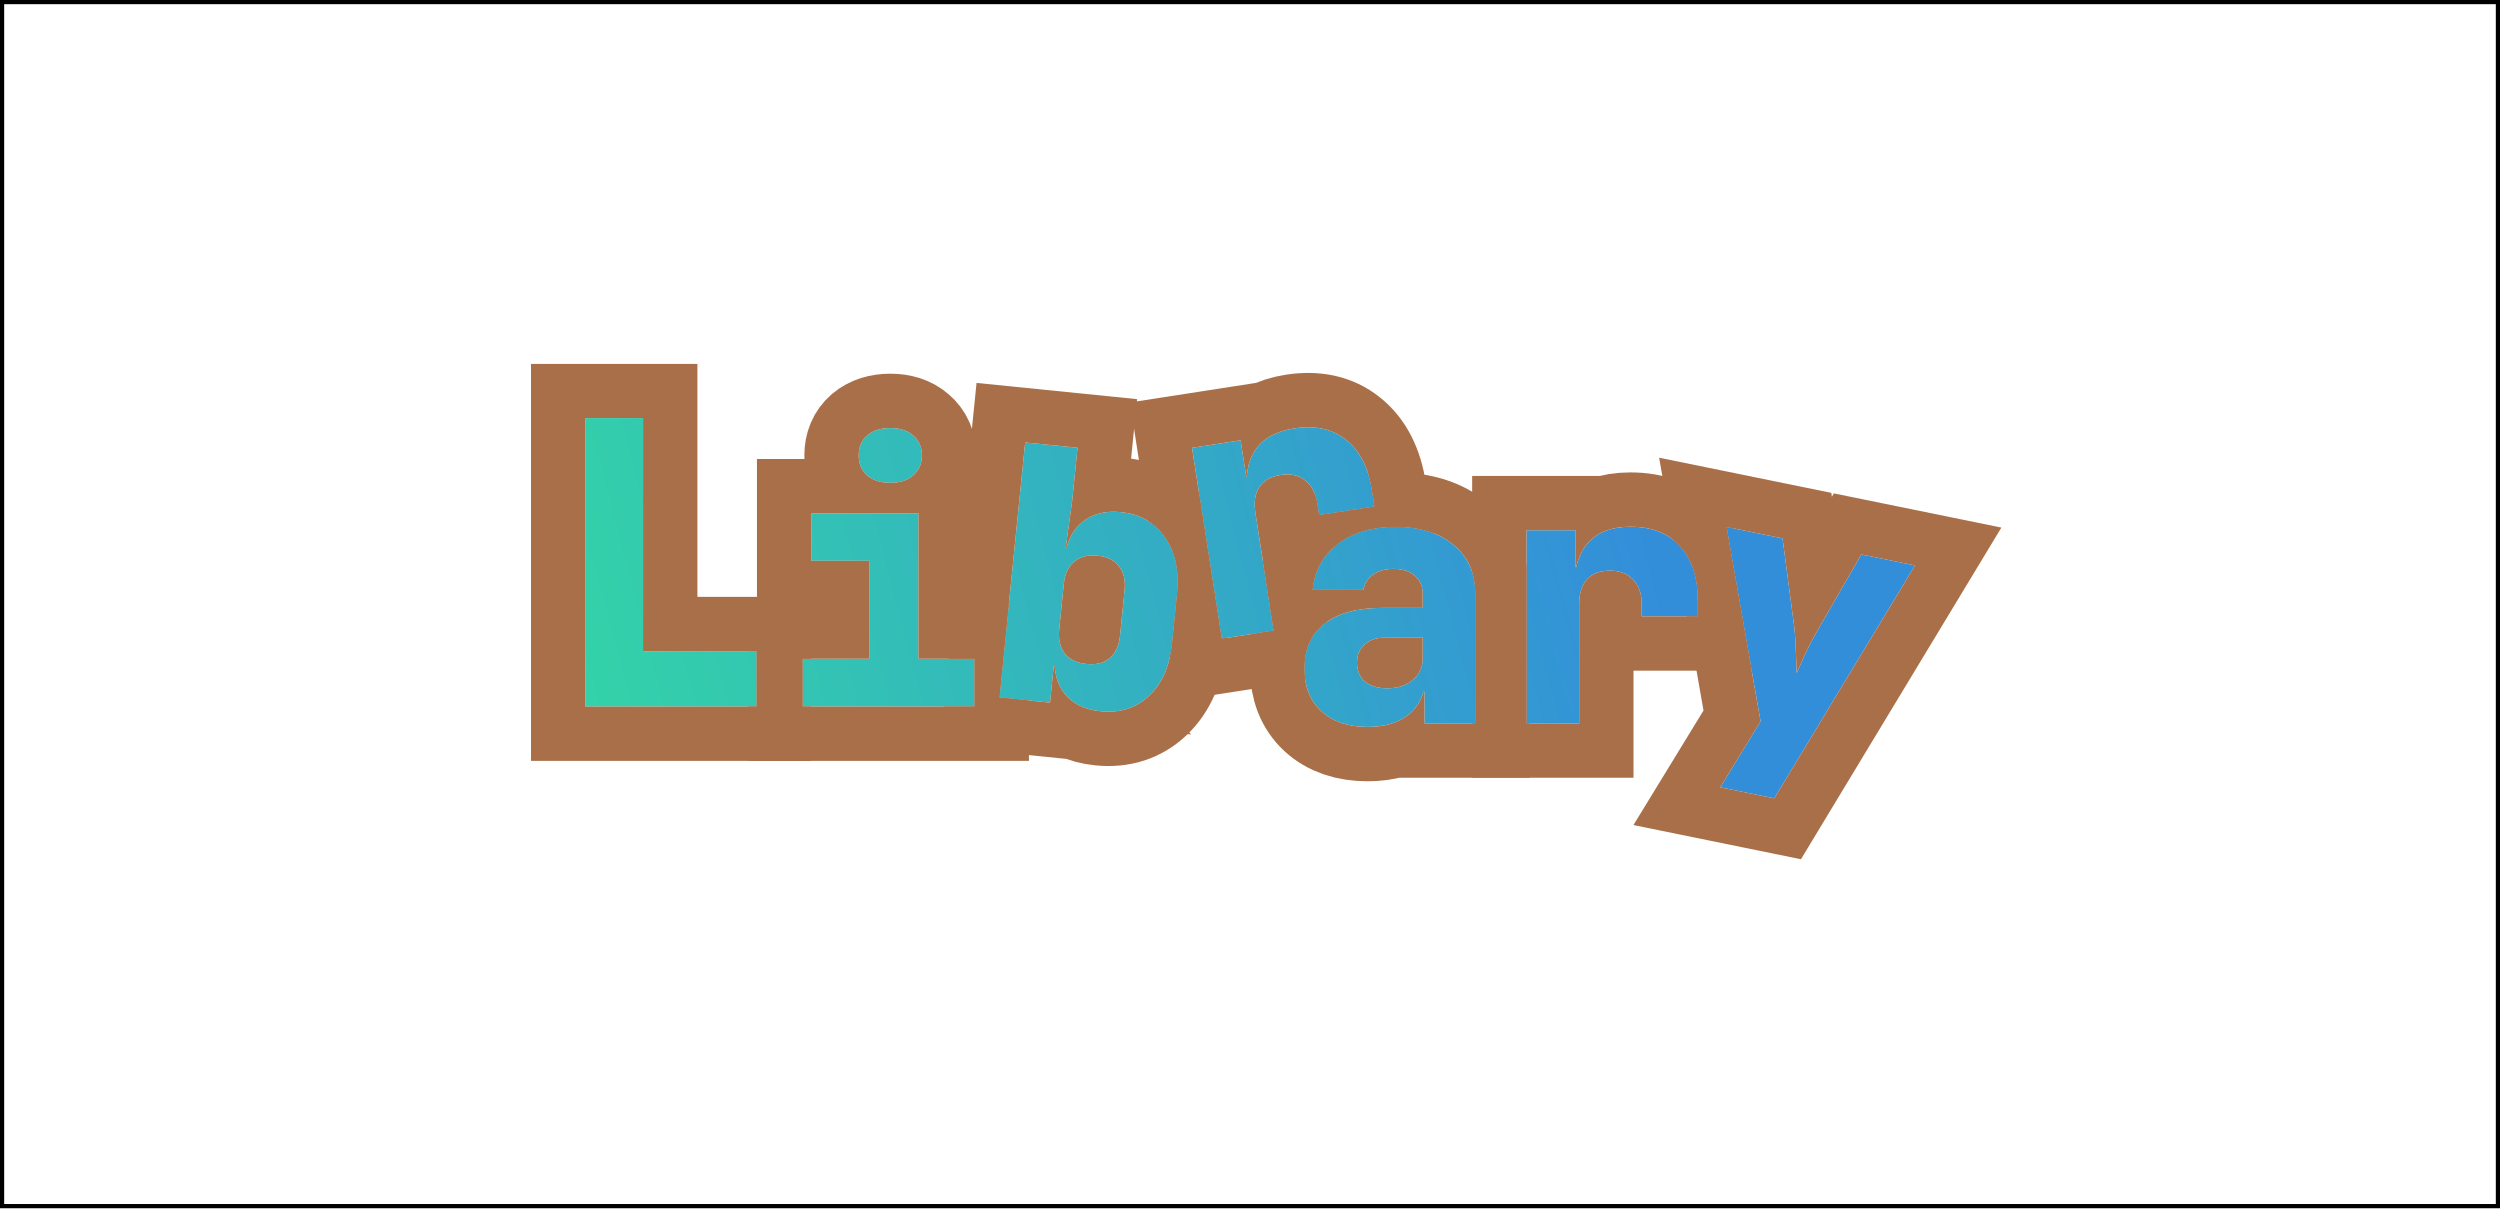
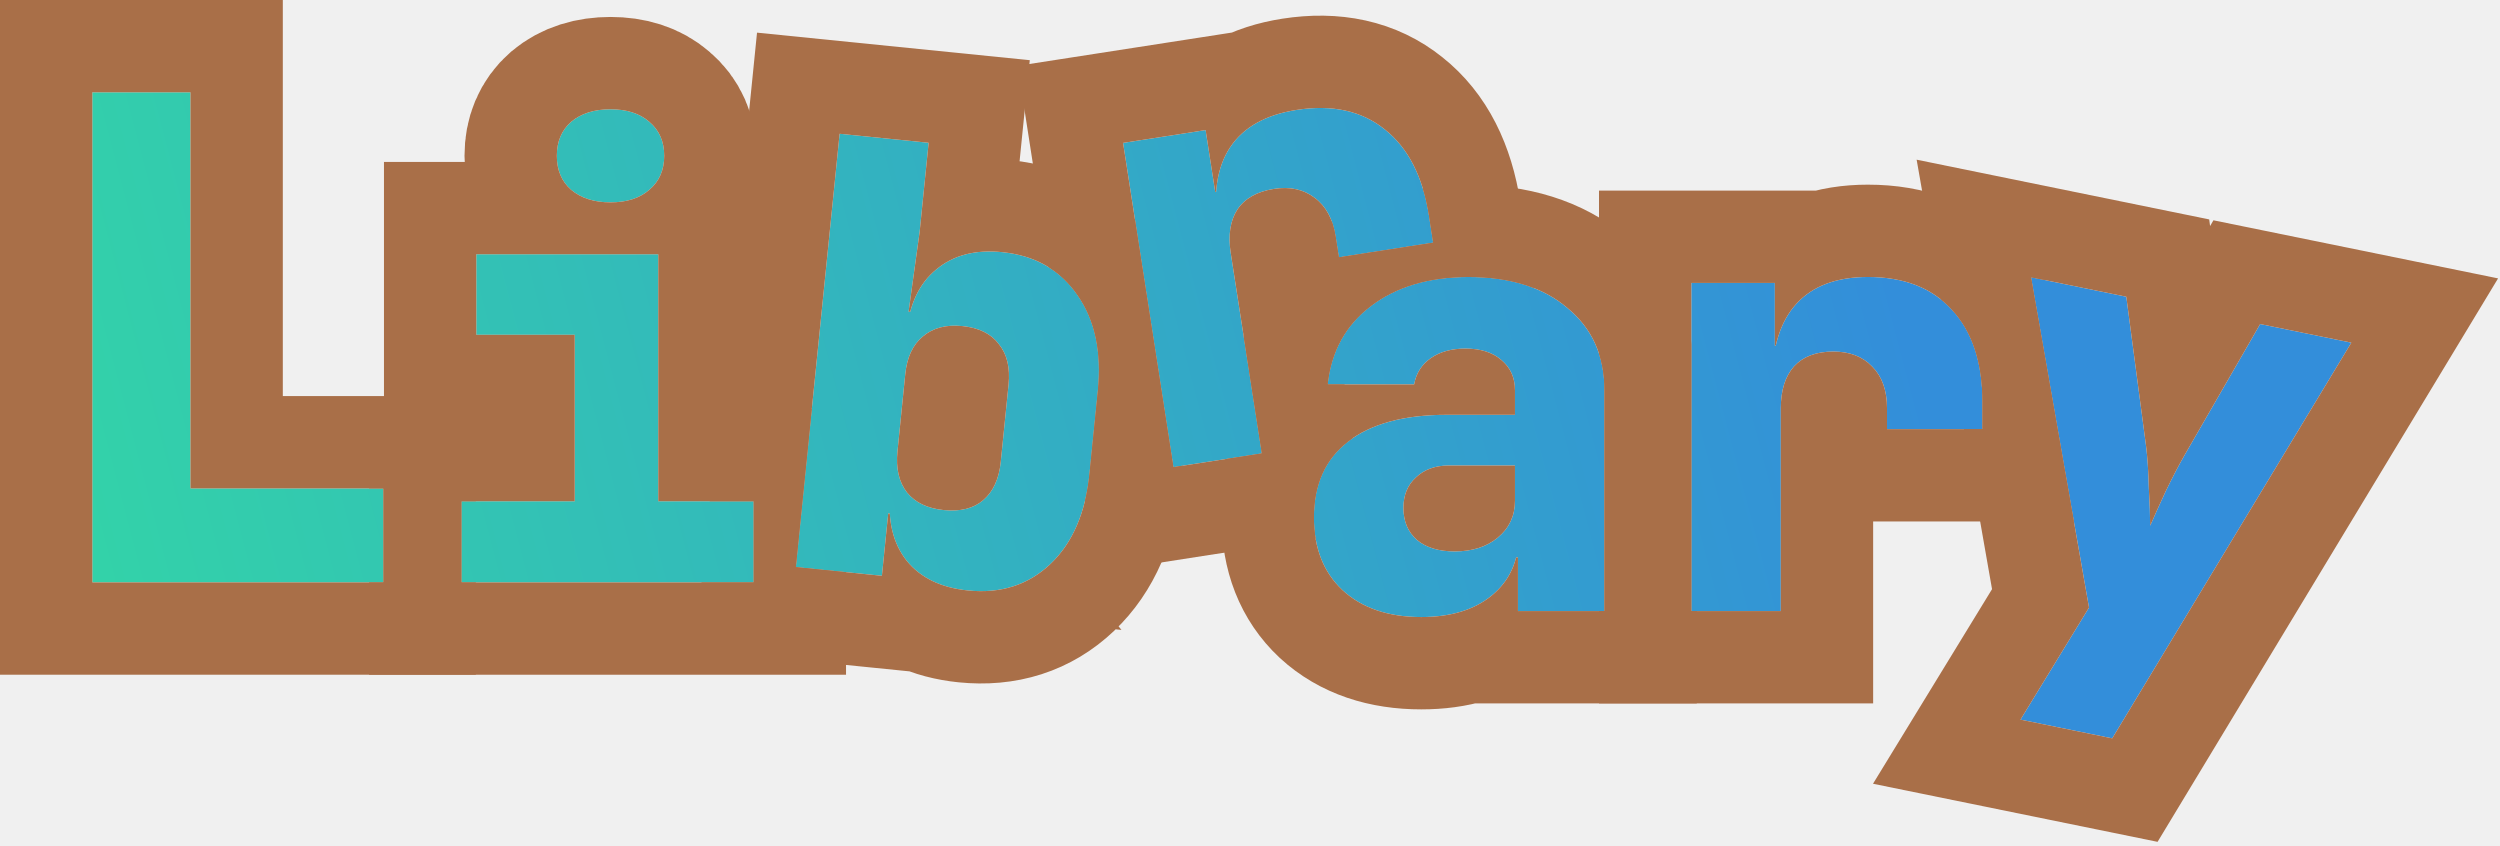
- <svg xmlns="http://www.w3.org/2000/svg" width="598" height="289" viewBox="0 0 598 289" fill="none">
-   <rect x="0.5" y="0.5" width="597" height="288" fill="white" />
-   <rect x="0.5" y="0.5" width="597" height="288" stroke="black" />
-   <mask id="path-2-outside-1_3_194" maskUnits="userSpaceOnUse" x="127" y="87" width="352" height="119" fill="black">
-     <rect fill="white" x="127" y="87" width="352" height="119" />
-     <path d="M411.482 188.322L421.133 172.546L412.968 126.04L426.383 128.779L429.181 149.926C429.372 151.509 429.497 153.42 429.553 155.661C429.676 157.858 429.741 159.643 429.746 161.016C430.289 159.755 431.021 158.132 431.94 156.148C432.926 154.12 433.817 152.416 434.613 151.036L445.23 132.628L458.07 135.249L424.403 190.96L411.482 188.322Z" />
-     <path d="M365.139 173.04V126.84H376.899V135.66H380.091L376.479 141.036C376.479 136.052 377.627 132.3 379.923 129.78C382.219 127.26 385.579 126 390.003 126C395.099 126 399.047 127.54 401.847 130.62C404.703 133.7 406.131 138.04 406.131 143.64V147.42H392.691V144.48C392.691 141.96 391.991 140 390.591 138.6C389.247 137.2 387.427 136.5 385.131 136.5C382.723 136.5 380.875 137.2 379.587 138.6C378.355 140 377.739 141.96 377.739 144.48V173.04H365.139Z" />
-     <path d="M327.12 173.88C322.472 173.88 318.776 172.62 316.032 170.1C313.344 167.58 312 164.164 312 159.852C312 155.204 313.596 151.648 316.788 149.184C320.036 146.664 324.684 145.404 330.732 145.404H340.308V141.96C340.308 140.168 339.664 138.74 338.376 137.676C337.144 136.612 335.464 136.08 333.336 136.08C331.376 136.08 329.752 136.528 328.464 137.424C327.176 138.32 326.392 139.552 326.112 141.12H313.932C314.436 136.472 316.452 132.804 319.98 130.116C323.564 127.372 328.156 126 333.756 126C339.636 126 344.284 127.456 347.7 130.368C351.172 133.224 352.908 137.088 352.908 141.96V173.04H340.728V165.48H338.712L340.812 162.54C340.812 166.012 339.552 168.784 337.032 170.856C334.568 172.872 331.264 173.88 327.12 173.88ZM331.824 164.64C334.288 164.64 336.304 163.996 337.872 162.708C339.496 161.364 340.308 159.628 340.308 157.5V152.544H330.984C329.08 152.544 327.54 153.104 326.364 154.224C325.188 155.288 324.6 156.716 324.6 158.508C324.6 160.412 325.244 161.924 326.532 163.044C327.82 164.108 329.584 164.64 331.824 164.64Z" />
-     <path d="M292.217 152.772L285.129 107.119L296.75 105.315L298.103 114.03L301.257 113.541L298.513 119.407C297.748 114.482 298.307 110.598 300.189 107.756C302.071 104.914 305.198 103.153 309.57 102.474C314.605 101.693 318.743 102.609 321.982 105.223C325.277 107.828 327.354 111.897 328.213 117.431L328.793 121.166L315.512 123.228L315.061 120.323C314.674 117.833 313.682 116.004 312.084 114.835C310.541 113.658 308.635 113.245 306.366 113.597C303.987 113.967 302.268 114.942 301.21 116.523C300.207 118.096 299.899 120.127 300.286 122.617L304.668 150.839L292.217 152.772Z" />
-     <path d="M263.291 170.138C259.503 169.756 256.632 168.368 254.678 165.976C252.73 163.528 251.956 160.326 252.356 156.37L254.985 159.591L252.06 159.295L251.174 168.07L239.056 166.847L245.217 105.837L257.753 107.103L256.487 119.639L254.93 130.88L257.855 131.175L254.634 133.805C255.034 129.849 256.43 126.894 258.822 124.941C261.22 122.931 264.314 122.118 268.102 122.501C272.727 122.968 276.266 124.986 278.72 128.554C281.179 132.067 282.133 136.554 281.582 142.014L280.4 153.714C279.843 159.23 278.009 163.463 274.896 166.414C271.784 169.364 267.916 170.605 263.291 170.138ZM259.876 158.818C262.216 159.054 264.063 158.594 265.419 157.436C266.835 156.228 267.664 154.426 267.906 152.031L269.003 141.166C269.245 138.77 268.79 136.867 267.638 135.456C266.548 133.995 264.832 133.146 262.492 132.91C260.208 132.679 258.357 133.168 256.941 134.375C255.53 135.527 254.703 137.301 254.461 139.697L253.364 150.562C253.122 152.958 253.575 154.889 254.721 156.356C255.873 157.766 257.591 158.587 259.876 158.818Z" />
-     <path d="M191.962 169V157.576H207.922V134.14H194.062V122.8H219.682V157.576H233.122V169H191.962ZM212.962 115.492C210.666 115.492 208.818 114.904 207.418 113.728C206.074 112.552 205.402 110.956 205.402 108.94C205.402 106.924 206.074 105.328 207.418 104.152C208.818 102.976 210.666 102.388 212.962 102.388C215.258 102.388 217.078 102.976 218.422 104.152C219.822 105.328 220.522 106.924 220.522 108.94C220.522 110.956 219.822 112.552 218.422 113.728C217.078 114.904 215.258 115.492 212.962 115.492Z" />
-     <path d="M140 169V100H153.82V155.767H181V169H140Z" />
+ <svg xmlns="http://www.w3.org/2000/svg" width="352" height="119" viewBox="0 0 352 119" fill="none" version="1.1" id="svg36">
+   <mask id="path-2-outside-1_3_194" maskUnits="userSpaceOnUse" x="127" y="87" width="352" height="119" fill="#000000">
+     <rect fill="#ffffff" x="127" y="87" width="352" height="119" id="rect3" />
+     <path d="m 411.482,188.322 9.651,-15.776 -8.165,-46.506 13.415,2.739 2.798,21.147 c 0.191,1.583 0.316,3.494 0.372,5.735 0.123,2.197 0.188,3.982 0.193,5.355 0.543,-1.261 1.275,-2.884 2.194,-4.868 0.986,-2.028 1.877,-3.732 2.673,-5.112 l 10.617,-18.408 12.84,2.621 -33.667,55.711 z" id="path3" />
+     <path d="m 365.139,173.04 v -46.2 h 11.76 v 8.82 h 3.192 l -3.612,5.376 c 0,-4.984 1.148,-8.736 3.444,-11.256 2.296,-2.52 5.656,-3.78 10.08,-3.78 5.096,0 9.044,1.54 11.844,4.62 2.856,3.08 4.284,7.42 4.284,13.02 v 3.78 h -13.44 v -2.94 c 0,-2.52 -0.7,-4.48 -2.1,-5.88 -1.344,-1.4 -3.164,-2.1 -5.46,-2.1 -2.408,0 -4.256,0.7 -5.544,2.1 -1.232,1.4 -1.848,3.36 -1.848,5.88 v 28.56 z" id="path4" />
+     <path d="m 327.12,173.88 c -4.648,0 -8.344,-1.26 -11.088,-3.78 -2.688,-2.52 -4.032,-5.936 -4.032,-10.248 0,-4.648 1.596,-8.204 4.788,-10.668 3.248,-2.52 7.896,-3.78 13.944,-3.78 h 9.576 v -3.444 c 0,-1.792 -0.644,-3.22 -1.932,-4.284 -1.232,-1.064 -2.912,-1.596 -5.04,-1.596 -1.96,0 -3.584,0.448 -4.872,1.344 -1.288,0.896 -2.072,2.128 -2.352,3.696 h -12.18 c 0.504,-4.648 2.52,-8.316 6.048,-11.004 3.584,-2.744 8.176,-4.116 13.776,-4.116 5.88,0 10.528,1.456 13.944,4.368 3.472,2.856 5.208,6.72 5.208,11.592 v 31.08 h -12.18 v -7.56 h -2.016 l 2.1,-2.94 c 0,3.472 -1.26,6.244 -3.78,8.316 -2.464,2.016 -5.768,3.024 -9.912,3.024 z m 4.704,-9.24 c 2.464,0 4.48,-0.644 6.048,-1.932 1.624,-1.344 2.436,-3.08 2.436,-5.208 v -4.956 h -9.324 c -1.904,0 -3.444,0.56 -4.62,1.68 -1.176,1.064 -1.764,2.492 -1.764,4.284 0,1.904 0.644,3.416 1.932,4.536 1.288,1.064 3.052,1.596 5.292,1.596 z" id="path5" />
+     <path d="m 292.217,152.772 -7.088,-45.653 11.621,-1.804 1.353,8.715 3.154,-0.489 -2.744,5.866 c -0.765,-4.925 -0.206,-8.809 1.676,-11.651 1.882,-2.842 5.009,-4.603 9.381,-5.282 5.035,-0.781 9.173,0.135 12.412,2.749 3.295,2.605 5.372,6.674 6.231,12.208 l 0.58,3.735 -13.281,2.062 -0.451,-2.905 c -0.387,-2.49 -1.379,-4.319 -2.977,-5.488 -1.543,-1.177 -3.449,-1.59 -5.718,-1.238 -2.379,0.37 -4.098,1.345 -5.156,2.926 -1.003,1.573 -1.311,3.604 -0.924,6.094 l 4.382,28.222 z" id="path6" />
+     <path d="m 263.291,170.138 c -3.788,-0.382 -6.659,-1.77 -8.613,-4.162 -1.948,-2.448 -2.722,-5.65 -2.322,-9.606 l 2.629,3.221 -2.925,-0.296 -0.886,8.775 -12.118,-1.223 6.161,-61.01 12.536,1.266 -1.266,12.536 -1.557,11.241 2.925,0.295 -3.221,2.63 c 0.4,-3.956 1.796,-6.911 4.188,-8.864 2.398,-2.01 5.492,-2.823 9.28,-2.44 4.625,0.467 8.164,2.485 10.618,6.053 2.459,3.513 3.413,8 2.862,13.46 l -1.182,11.7 c -0.557,5.516 -2.391,9.749 -5.504,12.7 -3.112,2.95 -6.98,4.191 -11.605,3.724 z m -3.415,-11.32 c 2.34,0.236 4.187,-0.224 5.543,-1.382 1.416,-1.208 2.245,-3.01 2.487,-5.405 l 1.097,-10.865 c 0.242,-2.396 -0.213,-4.299 -1.365,-5.71 -1.09,-1.461 -2.806,-2.31 -5.146,-2.546 -2.284,-0.231 -4.135,0.258 -5.551,1.465 -1.411,1.152 -2.238,2.926 -2.48,5.322 l -1.097,10.865 c -0.242,2.396 0.211,4.327 1.357,5.794 1.152,1.41 2.87,2.231 5.155,2.462 z" id="path7" />
+     <path d="m 191.962,169 v -11.424 h 15.96 V 134.14 h -13.86 V 122.8 h 25.62 v 34.776 h 13.44 V 169 Z m 21,-53.508 c -2.296,0 -4.144,-0.588 -5.544,-1.764 -1.344,-1.176 -2.016,-2.772 -2.016,-4.788 0,-2.016 0.672,-3.612 2.016,-4.788 1.4,-1.176 3.248,-1.764 5.544,-1.764 2.296,0 4.116,0.588 5.46,1.764 1.4,1.176 2.1,2.772 2.1,4.788 0,2.016 -0.7,3.612 -2.1,4.788 -1.344,1.176 -3.164,1.764 -5.46,1.764 z" id="path8" />
+     <path d="m 140,169 v -69 h 13.82 v 55.767 H 181 V 169 Z" id="path9" />
  </mask>
-   <path d="M411.482 188.322L421.133 172.546L412.968 126.04L426.383 128.779L429.181 149.926C429.372 151.509 429.497 153.42 429.553 155.661C429.676 157.858 429.741 159.643 429.746 161.016C430.289 159.755 431.021 158.132 431.94 156.148C432.926 154.12 433.817 152.416 434.613 151.036L445.23 132.628L458.07 135.249L424.403 190.96L411.482 188.322Z" fill="url(#paint0_linear_3_194)" />
-   <path d="M365.139 173.04V126.84H376.899V135.66H380.091L376.479 141.036C376.479 136.052 377.627 132.3 379.923 129.78C382.219 127.26 385.579 126 390.003 126C395.099 126 399.047 127.54 401.847 130.62C404.703 133.7 406.131 138.04 406.131 143.64V147.42H392.691V144.48C392.691 141.96 391.991 140 390.591 138.6C389.247 137.2 387.427 136.5 385.131 136.5C382.723 136.5 380.875 137.2 379.587 138.6C378.355 140 377.739 141.96 377.739 144.48V173.04H365.139Z" fill="url(#paint1_linear_3_194)" />
-   <path d="M327.12 173.88C322.472 173.88 318.776 172.62 316.032 170.1C313.344 167.58 312 164.164 312 159.852C312 155.204 313.596 151.648 316.788 149.184C320.036 146.664 324.684 145.404 330.732 145.404H340.308V141.96C340.308 140.168 339.664 138.74 338.376 137.676C337.144 136.612 335.464 136.08 333.336 136.08C331.376 136.08 329.752 136.528 328.464 137.424C327.176 138.32 326.392 139.552 326.112 141.12H313.932C314.436 136.472 316.452 132.804 319.98 130.116C323.564 127.372 328.156 126 333.756 126C339.636 126 344.284 127.456 347.7 130.368C351.172 133.224 352.908 137.088 352.908 141.96V173.04H340.728V165.48H338.712L340.812 162.54C340.812 166.012 339.552 168.784 337.032 170.856C334.568 172.872 331.264 173.88 327.12 173.88ZM331.824 164.64C334.288 164.64 336.304 163.996 337.872 162.708C339.496 161.364 340.308 159.628 340.308 157.5V152.544H330.984C329.08 152.544 327.54 153.104 326.364 154.224C325.188 155.288 324.6 156.716 324.6 158.508C324.6 160.412 325.244 161.924 326.532 163.044C327.82 164.108 329.584 164.64 331.824 164.64Z" fill="url(#paint2_linear_3_194)" />
-   <path d="M292.217 152.772L285.129 107.119L296.75 105.315L298.103 114.03L301.257 113.541L298.513 119.407C297.748 114.482 298.307 110.598 300.189 107.756C302.071 104.914 305.198 103.153 309.57 102.474C314.605 101.693 318.743 102.609 321.982 105.223C325.277 107.828 327.354 111.897 328.213 117.431L328.793 121.166L315.512 123.228L315.061 120.323C314.674 117.833 313.682 116.004 312.084 114.835C310.541 113.658 308.635 113.245 306.366 113.597C303.987 113.967 302.268 114.942 301.21 116.523C300.207 118.096 299.899 120.127 300.286 122.617L304.668 150.839L292.217 152.772Z" fill="url(#paint3_linear_3_194)" />
-   <path d="M263.291 170.138C259.503 169.756 256.632 168.368 254.678 165.976C252.73 163.528 251.956 160.326 252.356 156.37L254.985 159.591L252.06 159.295L251.174 168.07L239.056 166.847L245.217 105.837L257.753 107.103L256.487 119.639L254.93 130.88L257.855 131.175L254.634 133.805C255.034 129.849 256.43 126.894 258.822 124.941C261.22 122.931 264.314 122.118 268.102 122.501C272.727 122.968 276.266 124.986 278.72 128.554C281.179 132.067 282.133 136.554 281.582 142.014L280.4 153.714C279.843 159.23 278.009 163.463 274.896 166.414C271.784 169.364 267.916 170.605 263.291 170.138ZM259.876 158.818C262.216 159.054 264.063 158.594 265.419 157.436C266.835 156.228 267.664 154.426 267.906 152.031L269.003 141.166C269.245 138.77 268.79 136.867 267.638 135.456C266.548 133.995 264.832 133.146 262.492 132.91C260.208 132.679 258.357 133.168 256.941 134.375C255.53 135.527 254.703 137.301 254.461 139.697L253.364 150.562C253.122 152.958 253.575 154.889 254.721 156.356C255.873 157.766 257.591 158.587 259.876 158.818Z" fill="url(#paint4_linear_3_194)" />
-   <path d="M191.962 169V157.576H207.922V134.14H194.062V122.8H219.682V157.576H233.122V169H191.962ZM212.962 115.492C210.666 115.492 208.818 114.904 207.418 113.728C206.074 112.552 205.402 110.956 205.402 108.94C205.402 106.924 206.074 105.328 207.418 104.152C208.818 102.976 210.666 102.388 212.962 102.388C215.258 102.388 217.078 102.976 218.422 104.152C219.822 105.328 220.522 106.924 220.522 108.94C220.522 110.956 219.822 112.552 218.422 113.728C217.078 114.904 215.258 115.492 212.962 115.492Z" fill="url(#paint5_linear_3_194)" />
-   <path d="M140 169V100H153.82V155.767H181V169H140Z" fill="url(#paint6_linear_3_194)" />
-   <path d="M411.482 188.322L421.133 172.546L412.968 126.04L426.383 128.779L429.181 149.926C429.372 151.509 429.497 153.42 429.553 155.661C429.676 157.858 429.741 159.643 429.746 161.016C430.289 159.755 431.021 158.132 431.94 156.148C432.926 154.12 433.817 152.416 434.613 151.036L445.23 132.628L458.07 135.249L424.403 190.96L411.482 188.322Z" stroke="#A96F48" stroke-width="26" mask="url(#path-2-outside-1_3_194)" />
-   <path d="M365.139 173.04V126.84H376.899V135.66H380.091L376.479 141.036C376.479 136.052 377.627 132.3 379.923 129.78C382.219 127.26 385.579 126 390.003 126C395.099 126 399.047 127.54 401.847 130.62C404.703 133.7 406.131 138.04 406.131 143.64V147.42H392.691V144.48C392.691 141.96 391.991 140 390.591 138.6C389.247 137.2 387.427 136.5 385.131 136.5C382.723 136.5 380.875 137.2 379.587 138.6C378.355 140 377.739 141.96 377.739 144.48V173.04H365.139Z" stroke="#A96F48" stroke-width="26" mask="url(#path-2-outside-1_3_194)" />
-   <path d="M327.12 173.88C322.472 173.88 318.776 172.62 316.032 170.1C313.344 167.58 312 164.164 312 159.852C312 155.204 313.596 151.648 316.788 149.184C320.036 146.664 324.684 145.404 330.732 145.404H340.308V141.96C340.308 140.168 339.664 138.74 338.376 137.676C337.144 136.612 335.464 136.08 333.336 136.08C331.376 136.08 329.752 136.528 328.464 137.424C327.176 138.32 326.392 139.552 326.112 141.12H313.932C314.436 136.472 316.452 132.804 319.98 130.116C323.564 127.372 328.156 126 333.756 126C339.636 126 344.284 127.456 347.7 130.368C351.172 133.224 352.908 137.088 352.908 141.96V173.04H340.728V165.48H338.712L340.812 162.54C340.812 166.012 339.552 168.784 337.032 170.856C334.568 172.872 331.264 173.88 327.12 173.88ZM331.824 164.64C334.288 164.64 336.304 163.996 337.872 162.708C339.496 161.364 340.308 159.628 340.308 157.5V152.544H330.984C329.08 152.544 327.54 153.104 326.364 154.224C325.188 155.288 324.6 156.716 324.6 158.508C324.6 160.412 325.244 161.924 326.532 163.044C327.82 164.108 329.584 164.64 331.824 164.64Z" stroke="#A96F48" stroke-width="26" mask="url(#path-2-outside-1_3_194)" />
-   <path d="M292.217 152.772L285.129 107.119L296.75 105.315L298.103 114.03L301.257 113.541L298.513 119.407C297.748 114.482 298.307 110.598 300.189 107.756C302.071 104.914 305.198 103.153 309.57 102.474C314.605 101.693 318.743 102.609 321.982 105.223C325.277 107.828 327.354 111.897 328.213 117.431L328.793 121.166L315.512 123.228L315.061 120.323C314.674 117.833 313.682 116.004 312.084 114.835C310.541 113.658 308.635 113.245 306.366 113.597C303.987 113.967 302.268 114.942 301.21 116.523C300.207 118.096 299.899 120.127 300.286 122.617L304.668 150.839L292.217 152.772Z" stroke="#A96F48" stroke-width="26" mask="url(#path-2-outside-1_3_194)" />
-   <path d="M263.291 170.138C259.503 169.756 256.632 168.368 254.678 165.976C252.73 163.528 251.956 160.326 252.356 156.37L254.985 159.591L252.06 159.295L251.174 168.07L239.056 166.847L245.217 105.837L257.753 107.103L256.487 119.639L254.93 130.88L257.855 131.175L254.634 133.805C255.034 129.849 256.43 126.894 258.822 124.941C261.22 122.931 264.314 122.118 268.102 122.501C272.727 122.968 276.266 124.986 278.72 128.554C281.179 132.067 282.133 136.554 281.582 142.014L280.4 153.714C279.843 159.23 278.009 163.463 274.896 166.414C271.784 169.364 267.916 170.605 263.291 170.138ZM259.876 158.818C262.216 159.054 264.063 158.594 265.419 157.436C266.835 156.228 267.664 154.426 267.906 152.031L269.003 141.166C269.245 138.77 268.79 136.867 267.638 135.456C266.548 133.995 264.832 133.146 262.492 132.91C260.208 132.679 258.357 133.168 256.941 134.375C255.53 135.527 254.703 137.301 254.461 139.697L253.364 150.562C253.122 152.958 253.575 154.889 254.721 156.356C255.873 157.766 257.591 158.587 259.876 158.818Z" stroke="#A96F48" stroke-width="26" mask="url(#path-2-outside-1_3_194)" />
-   <path d="M191.962 169V157.576H207.922V134.14H194.062V122.8H219.682V157.576H233.122V169H191.962ZM212.962 115.492C210.666 115.492 208.818 114.904 207.418 113.728C206.074 112.552 205.402 110.956 205.402 108.94C205.402 106.924 206.074 105.328 207.418 104.152C208.818 102.976 210.666 102.388 212.962 102.388C215.258 102.388 217.078 102.976 218.422 104.152C219.822 105.328 220.522 106.924 220.522 108.94C220.522 110.956 219.822 112.552 218.422 113.728C217.078 114.904 215.258 115.492 212.962 115.492Z" stroke="#A96F48" stroke-width="26" mask="url(#path-2-outside-1_3_194)" />
-   <path d="M140 169V100H153.82V155.767H181V169H140Z" stroke="#A96F48" stroke-width="26" mask="url(#path-2-outside-1_3_194)" />
-   <defs>
-     <linearGradient id="paint0_linear_3_194" x1="133.728" y1="198.777" x2="451" y2="115.5" gradientUnits="userSpaceOnUse">
-       <stop stop-color="#33D6A6" />
-       <stop offset="0.823" stop-color="#338EDA" />
+   <path d="m 284.482,101.322 9.651,-15.776 -8.165,-46.506 13.415,2.739 2.798,21.147 c 0.191,1.583 0.316,3.494 0.372,5.735 0.123,2.197 0.188,3.982 0.193,5.355 0.543,-1.261 1.275,-2.884 2.194,-4.868 0.986,-2.028 1.877,-3.732 2.673,-5.112 l 10.617,-18.408 12.84,2.621 -33.667,55.711 z" fill="url(#paint0_linear_3_194)" id="path10" style="fill:url(#paint0_linear_3_194)" />
+   <path d="m 238.139,86.04 v -46.2 h 11.76 v 8.82 h 3.192 l -3.612,5.376 c 0,-4.984 1.148,-8.736 3.444,-11.256 2.296,-2.52 5.656,-3.78 10.08,-3.78 5.096,0 9.044,1.54 11.844,4.62 2.856,3.08 4.284,7.42 4.284,13.02 v 3.78 h -13.44 v -2.94 c 0,-2.52 -0.7,-4.48 -2.1,-5.88 -1.344,-1.4 -3.164,-2.1 -5.46,-2.1 -2.408,0 -4.256,0.7 -5.544,2.1 -1.232,1.4 -1.848,3.36 -1.848,5.88 v 28.56 z" fill="url(#paint1_linear_3_194)" id="path11" style="fill:url(#paint1_linear_3_194)" />
+   <path d="m 200.12,86.88 c -4.648,0 -8.344,-1.26 -11.088,-3.78 C 186.344,80.58 185,77.164 185,72.852 c 0,-4.648 1.596,-8.204 4.788,-10.668 3.248,-2.52 7.896,-3.78 13.944,-3.78 h 9.576 V 54.96 c 0,-1.792 -0.644,-3.22 -1.932,-4.284 -1.232,-1.064 -2.912,-1.596 -5.04,-1.596 -1.96,0 -3.584,0.448 -4.872,1.344 -1.288,0.896 -2.072,2.128 -2.352,3.696 h -12.18 c 0.504,-4.648 2.52,-8.316 6.048,-11.004 3.584,-2.744 8.176,-4.116 13.776,-4.116 5.88,0 10.528,1.456 13.944,4.368 3.472,2.856 5.208,6.72 5.208,11.592 v 31.08 h -12.18 v -7.56 h -2.016 l 2.1,-2.94 c 0,3.472 -1.26,6.244 -3.78,8.316 -2.464,2.016 -5.768,3.024 -9.912,3.024 z m 4.704,-9.24 c 2.464,0 4.48,-0.644 6.048,-1.932 1.624,-1.344 2.436,-3.08 2.436,-5.208 v -4.956 h -9.324 c -1.904,0 -3.444,0.56 -4.62,1.68 -1.176,1.064 -1.764,2.492 -1.764,4.284 0,1.904 0.644,3.416 1.932,4.536 1.288,1.064 3.052,1.596 5.292,1.596 z" fill="url(#paint2_linear_3_194)" id="path12" style="fill:url(#paint2_linear_3_194)" />
+   <path d="m 165.217,65.772 -7.088,-45.653 11.621,-1.804 1.353,8.715 3.154,-0.489 -2.744,5.866 c -0.765,-4.925 -0.206,-8.809 1.676,-11.651 1.882,-2.842 5.009,-4.603 9.381,-5.282 5.035,-0.781 9.173,0.135 12.412,2.749 3.295,2.605 5.372,6.674 6.231,12.208 l 0.58,3.735 -13.281,2.062 -0.451,-2.905 c -0.387,-2.49 -1.379,-4.319 -2.977,-5.488 -1.543,-1.177 -3.449,-1.59 -5.718,-1.238 -2.379,0.37 -4.098,1.345 -5.156,2.926 -1.003,1.573 -1.311,3.604 -0.924,6.094 l 4.382,28.222 z" fill="url(#paint3_linear_3_194)" id="path13" style="fill:url(#paint3_linear_3_194)" />
+   <path d="m 136.291,83.138 c -3.788,-0.382 -6.659,-1.77 -8.613,-4.162 -1.948,-2.448 -2.722,-5.65 -2.322,-9.606 l 2.629,3.221 -2.925,-0.296 -0.886,8.775 -12.118,-1.223 6.161,-61.01 12.536,1.266 -1.266,12.536 -1.557,11.241 2.925,0.295 -3.221,2.63 c 0.4,-3.956 1.796,-6.911 4.188,-8.864 2.398,-2.01 5.492,-2.823 9.28,-2.44 4.625,0.467 8.164,2.485 10.618,6.053 2.459,3.513 3.413,8 2.862,13.46 l -1.182,11.7 c -0.557,5.516 -2.391,9.749 -5.504,12.7 -3.112,2.95 -6.98,4.191 -11.605,3.724 z m -3.415,-11.32 c 2.34,0.236 4.187,-0.224 5.543,-1.382 1.416,-1.208 2.245,-3.01 2.487,-5.405 l 1.097,-10.865 c 0.242,-2.396 -0.213,-4.299 -1.365,-5.71 -1.09,-1.461 -2.806,-2.31 -5.146,-2.546 -2.284,-0.231 -4.135,0.258 -5.551,1.465 -1.411,1.152 -2.238,2.926 -2.48,5.322 l -1.097,10.865 c -0.242,2.396 0.211,4.327 1.357,5.794 1.152,1.41 2.87,2.231 5.155,2.462 z" fill="url(#paint4_linear_3_194)" id="path14" style="fill:url(#paint4_linear_3_194)" />
+   <path d="M 64.962,82 V 70.576 h 15.96 V 47.14 H 67.062 V 35.8 h 25.62 v 34.776 h 13.44 V 82 Z m 21,-53.508 c -2.296,0 -4.144,-0.588 -5.544,-1.764 -1.344,-1.176 -2.016,-2.772 -2.016,-4.788 0,-2.016 0.672,-3.612 2.016,-4.788 1.4,-1.176 3.248,-1.764 5.544,-1.764 2.296,0 4.116,0.588 5.46,1.764 1.4,1.176 2.1,2.772 2.1,4.788 0,2.016 -0.7,3.612 -2.1,4.788 -1.344,1.176 -3.164,1.764 -5.46,1.764 z" fill="url(#paint5_linear_3_194)" id="path15" style="fill:url(#paint5_linear_3_194)" />
+   <path d="M 13,82 V 13 H 26.82 V 68.767 H 54 V 82 Z" fill="url(#paint6_linear_3_194)" id="path16" style="fill:url(#paint6_linear_3_194)" />
+   <path d="m 411.482,188.322 9.651,-15.776 -8.165,-46.506 13.415,2.739 2.798,21.147 c 0.191,1.583 0.316,3.494 0.372,5.735 0.123,2.197 0.188,3.982 0.193,5.355 0.543,-1.261 1.275,-2.884 2.194,-4.868 0.986,-2.028 1.877,-3.732 2.673,-5.112 l 10.617,-18.408 12.84,2.621 -33.667,55.711 z" stroke="#a96f48" stroke-width="26" mask="url(#path-2-outside-1_3_194)" id="path17" transform="translate(-127,-87)" />
+   <path d="m 365.139,173.04 v -46.2 h 11.76 v 8.82 h 3.192 l -3.612,5.376 c 0,-4.984 1.148,-8.736 3.444,-11.256 2.296,-2.52 5.656,-3.78 10.08,-3.78 5.096,0 9.044,1.54 11.844,4.62 2.856,3.08 4.284,7.42 4.284,13.02 v 3.78 h -13.44 v -2.94 c 0,-2.52 -0.7,-4.48 -2.1,-5.88 -1.344,-1.4 -3.164,-2.1 -5.46,-2.1 -2.408,0 -4.256,0.7 -5.544,2.1 -1.232,1.4 -1.848,3.36 -1.848,5.88 v 28.56 z" stroke="#a96f48" stroke-width="26" mask="url(#path-2-outside-1_3_194)" id="path18" transform="translate(-127,-87)" />
+   <path d="m 327.12,173.88 c -4.648,0 -8.344,-1.26 -11.088,-3.78 -2.688,-2.52 -4.032,-5.936 -4.032,-10.248 0,-4.648 1.596,-8.204 4.788,-10.668 3.248,-2.52 7.896,-3.78 13.944,-3.78 h 9.576 v -3.444 c 0,-1.792 -0.644,-3.22 -1.932,-4.284 -1.232,-1.064 -2.912,-1.596 -5.04,-1.596 -1.96,0 -3.584,0.448 -4.872,1.344 -1.288,0.896 -2.072,2.128 -2.352,3.696 h -12.18 c 0.504,-4.648 2.52,-8.316 6.048,-11.004 3.584,-2.744 8.176,-4.116 13.776,-4.116 5.88,0 10.528,1.456 13.944,4.368 3.472,2.856 5.208,6.72 5.208,11.592 v 31.08 h -12.18 v -7.56 h -2.016 l 2.1,-2.94 c 0,3.472 -1.26,6.244 -3.78,8.316 -2.464,2.016 -5.768,3.024 -9.912,3.024 z m 4.704,-9.24 c 2.464,0 4.48,-0.644 6.048,-1.932 1.624,-1.344 2.436,-3.08 2.436,-5.208 v -4.956 h -9.324 c -1.904,0 -3.444,0.56 -4.62,1.68 -1.176,1.064 -1.764,2.492 -1.764,4.284 0,1.904 0.644,3.416 1.932,4.536 1.288,1.064 3.052,1.596 5.292,1.596 z" stroke="#a96f48" stroke-width="26" mask="url(#path-2-outside-1_3_194)" id="path19" transform="translate(-127,-87)" />
+   <path d="m 292.217,152.772 -7.088,-45.653 11.621,-1.804 1.353,8.715 3.154,-0.489 -2.744,5.866 c -0.765,-4.925 -0.206,-8.809 1.676,-11.651 1.882,-2.842 5.009,-4.603 9.381,-5.282 5.035,-0.781 9.173,0.135 12.412,2.749 3.295,2.605 5.372,6.674 6.231,12.208 l 0.58,3.735 -13.281,2.062 -0.451,-2.905 c -0.387,-2.49 -1.379,-4.319 -2.977,-5.488 -1.543,-1.177 -3.449,-1.59 -5.718,-1.238 -2.379,0.37 -4.098,1.345 -5.156,2.926 -1.003,1.573 -1.311,3.604 -0.924,6.094 l 4.382,28.222 z" stroke="#a96f48" stroke-width="26" mask="url(#path-2-outside-1_3_194)" id="path20" transform="translate(-127,-87)" />
+   <path d="m 263.291,170.138 c -3.788,-0.382 -6.659,-1.77 -8.613,-4.162 -1.948,-2.448 -2.722,-5.65 -2.322,-9.606 l 2.629,3.221 -2.925,-0.296 -0.886,8.775 -12.118,-1.223 6.161,-61.01 12.536,1.266 -1.266,12.536 -1.557,11.241 2.925,0.295 -3.221,2.63 c 0.4,-3.956 1.796,-6.911 4.188,-8.864 2.398,-2.01 5.492,-2.823 9.28,-2.44 4.625,0.467 8.164,2.485 10.618,6.053 2.459,3.513 3.413,8 2.862,13.46 l -1.182,11.7 c -0.557,5.516 -2.391,9.749 -5.504,12.7 -3.112,2.95 -6.98,4.191 -11.605,3.724 z m -3.415,-11.32 c 2.34,0.236 4.187,-0.224 5.543,-1.382 1.416,-1.208 2.245,-3.01 2.487,-5.405 l 1.097,-10.865 c 0.242,-2.396 -0.213,-4.299 -1.365,-5.71 -1.09,-1.461 -2.806,-2.31 -5.146,-2.546 -2.284,-0.231 -4.135,0.258 -5.551,1.465 -1.411,1.152 -2.238,2.926 -2.48,5.322 l -1.097,10.865 c -0.242,2.396 0.211,4.327 1.357,5.794 1.152,1.41 2.87,2.231 5.155,2.462 z" stroke="#a96f48" stroke-width="26" mask="url(#path-2-outside-1_3_194)" id="path21" transform="translate(-127,-87)" />
+   <path d="m 191.962,169 v -11.424 h 15.96 V 134.14 h -13.86 V 122.8 h 25.62 v 34.776 h 13.44 V 169 Z m 21,-53.508 c -2.296,0 -4.144,-0.588 -5.544,-1.764 -1.344,-1.176 -2.016,-2.772 -2.016,-4.788 0,-2.016 0.672,-3.612 2.016,-4.788 1.4,-1.176 3.248,-1.764 5.544,-1.764 2.296,0 4.116,0.588 5.46,1.764 1.4,1.176 2.1,2.772 2.1,4.788 0,2.016 -0.7,3.612 -2.1,4.788 -1.344,1.176 -3.164,1.764 -5.46,1.764 z" stroke="#a96f48" stroke-width="26" mask="url(#path-2-outside-1_3_194)" id="path22" transform="translate(-127,-87)" />
+   <path d="m 140,169 v -69 h 13.82 v 55.767 H 181 V 169 Z" stroke="#a96f48" stroke-width="26" mask="url(#path-2-outside-1_3_194)" id="path23" transform="translate(-127,-87)" />
+   <defs id="defs36">
+     <linearGradient id="paint0_linear_3_194" x1="133.728" y1="198.777" x2="451" y2="115.5" gradientUnits="userSpaceOnUse" gradientTransform="translate(-127,-87)">
+       <stop stop-color="#33D6A6" id="stop23" />
+       <stop offset="0.823" stop-color="#338EDA" id="stop24" />
    </linearGradient>
-     <linearGradient id="paint1_linear_3_194" x1="133.728" y1="198.777" x2="451" y2="115.5" gradientUnits="userSpaceOnUse">
-       <stop stop-color="#33D6A6" />
-       <stop offset="0.823" stop-color="#338EDA" />
+     <linearGradient id="paint1_linear_3_194" x1="133.728" y1="198.777" x2="451" y2="115.5" gradientUnits="userSpaceOnUse" gradientTransform="translate(-127,-87)">
+       <stop stop-color="#33D6A6" id="stop25" />
+       <stop offset="0.823" stop-color="#338EDA" id="stop26" />
    </linearGradient>
-     <linearGradient id="paint2_linear_3_194" x1="133.728" y1="198.777" x2="451" y2="115.5" gradientUnits="userSpaceOnUse">
-       <stop stop-color="#33D6A6" />
-       <stop offset="0.823" stop-color="#338EDA" />
+     <linearGradient id="paint2_linear_3_194" x1="133.728" y1="198.777" x2="451" y2="115.5" gradientUnits="userSpaceOnUse" gradientTransform="translate(-127,-87)">
+       <stop stop-color="#33D6A6" id="stop27" />
+       <stop offset="0.823" stop-color="#338EDA" id="stop28" />
    </linearGradient>
-     <linearGradient id="paint3_linear_3_194" x1="133.728" y1="198.777" x2="451" y2="115.5" gradientUnits="userSpaceOnUse">
-       <stop stop-color="#33D6A6" />
-       <stop offset="0.823" stop-color="#338EDA" />
+     <linearGradient id="paint3_linear_3_194" x1="133.728" y1="198.777" x2="451" y2="115.5" gradientUnits="userSpaceOnUse" gradientTransform="translate(-127,-87)">
+       <stop stop-color="#33D6A6" id="stop29" />
+       <stop offset="0.823" stop-color="#338EDA" id="stop30" />
    </linearGradient>
-     <linearGradient id="paint4_linear_3_194" x1="133.728" y1="198.777" x2="451" y2="115.5" gradientUnits="userSpaceOnUse">
-       <stop stop-color="#33D6A6" />
-       <stop offset="0.823" stop-color="#338EDA" />
+     <linearGradient id="paint4_linear_3_194" x1="133.728" y1="198.777" x2="451" y2="115.5" gradientUnits="userSpaceOnUse" gradientTransform="translate(-127,-87)">
+       <stop stop-color="#33D6A6" id="stop31" />
+       <stop offset="0.823" stop-color="#338EDA" id="stop32" />
    </linearGradient>
-     <linearGradient id="paint5_linear_3_194" x1="133.728" y1="198.777" x2="451" y2="115.5" gradientUnits="userSpaceOnUse">
-       <stop stop-color="#33D6A6" />
-       <stop offset="0.823" stop-color="#338EDA" />
+     <linearGradient id="paint5_linear_3_194" x1="133.728" y1="198.777" x2="451" y2="115.5" gradientUnits="userSpaceOnUse" gradientTransform="translate(-127,-87)">
+       <stop stop-color="#33D6A6" id="stop33" />
+       <stop offset="0.823" stop-color="#338EDA" id="stop34" />
    </linearGradient>
-     <linearGradient id="paint6_linear_3_194" x1="133.728" y1="198.777" x2="451" y2="115.5" gradientUnits="userSpaceOnUse">
-       <stop stop-color="#33D6A6" />
-       <stop offset="0.823" stop-color="#338EDA" />
+     <linearGradient id="paint6_linear_3_194" x1="133.728" y1="198.777" x2="451" y2="115.5" gradientUnits="userSpaceOnUse" gradientTransform="translate(-127,-87)">
+       <stop stop-color="#33D6A6" id="stop35" />
+       <stop offset="0.823" stop-color="#338EDA" id="stop36" />
    </linearGradient>
  </defs>
</svg>
